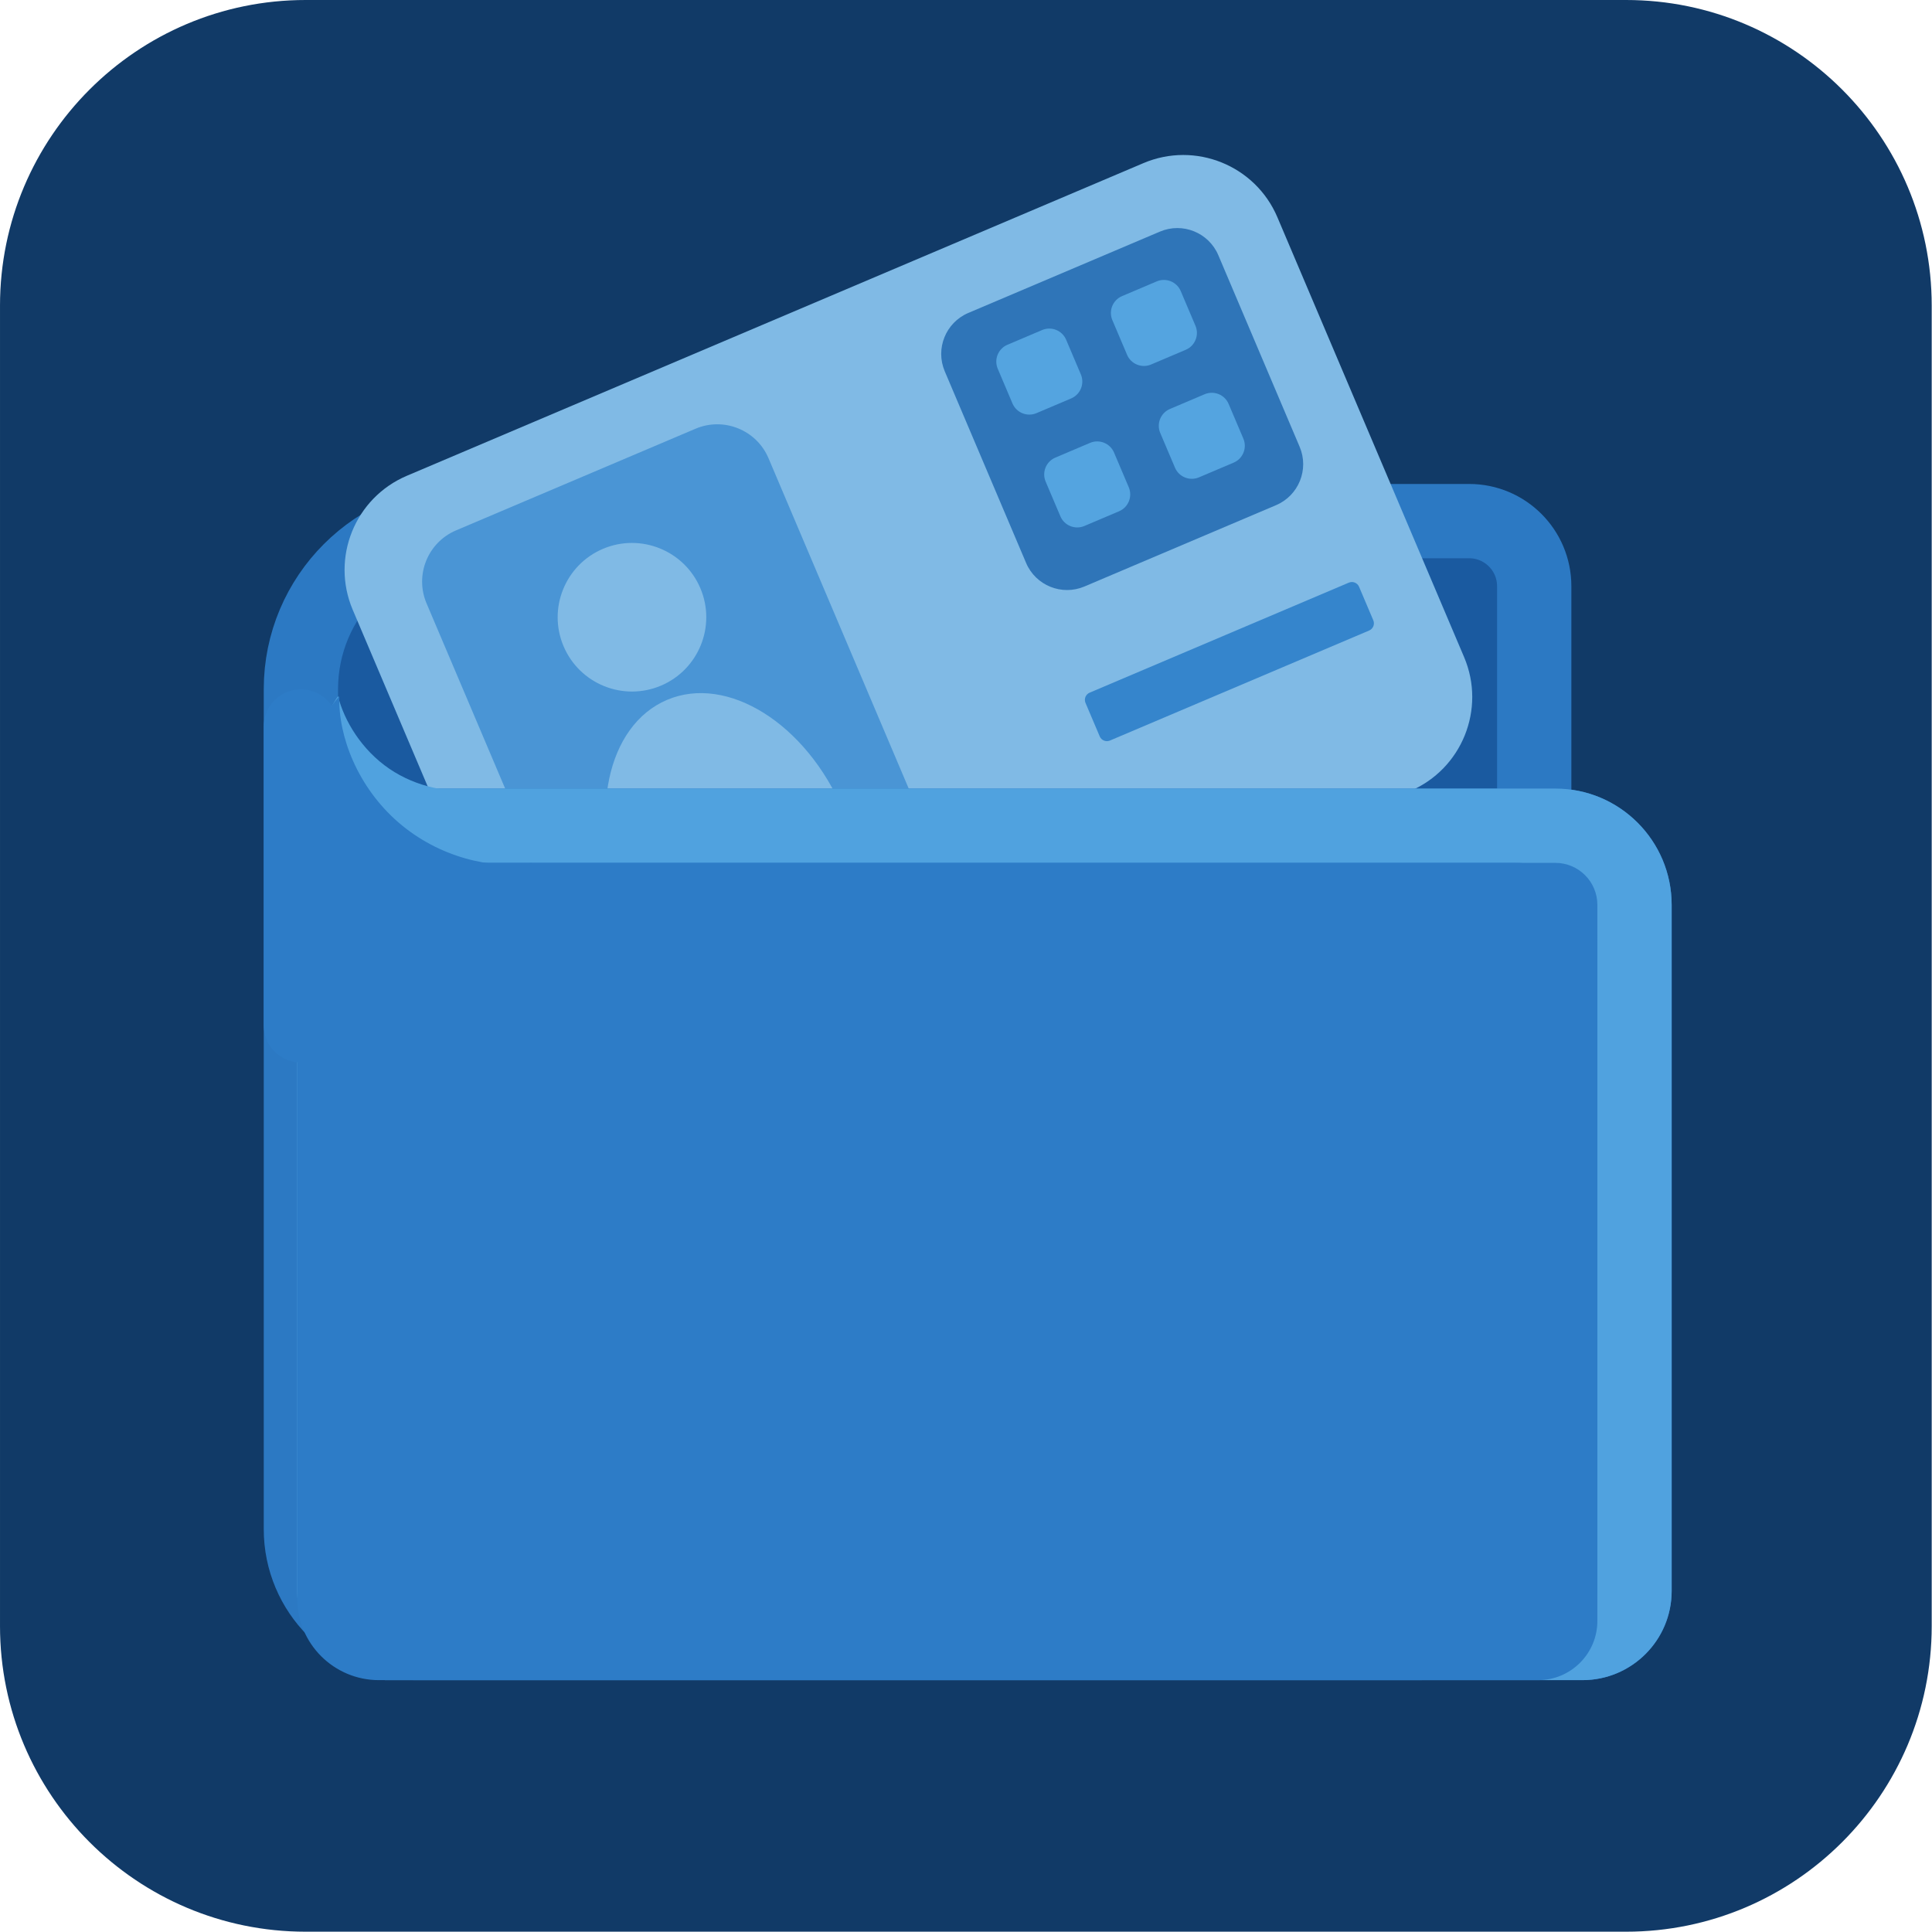
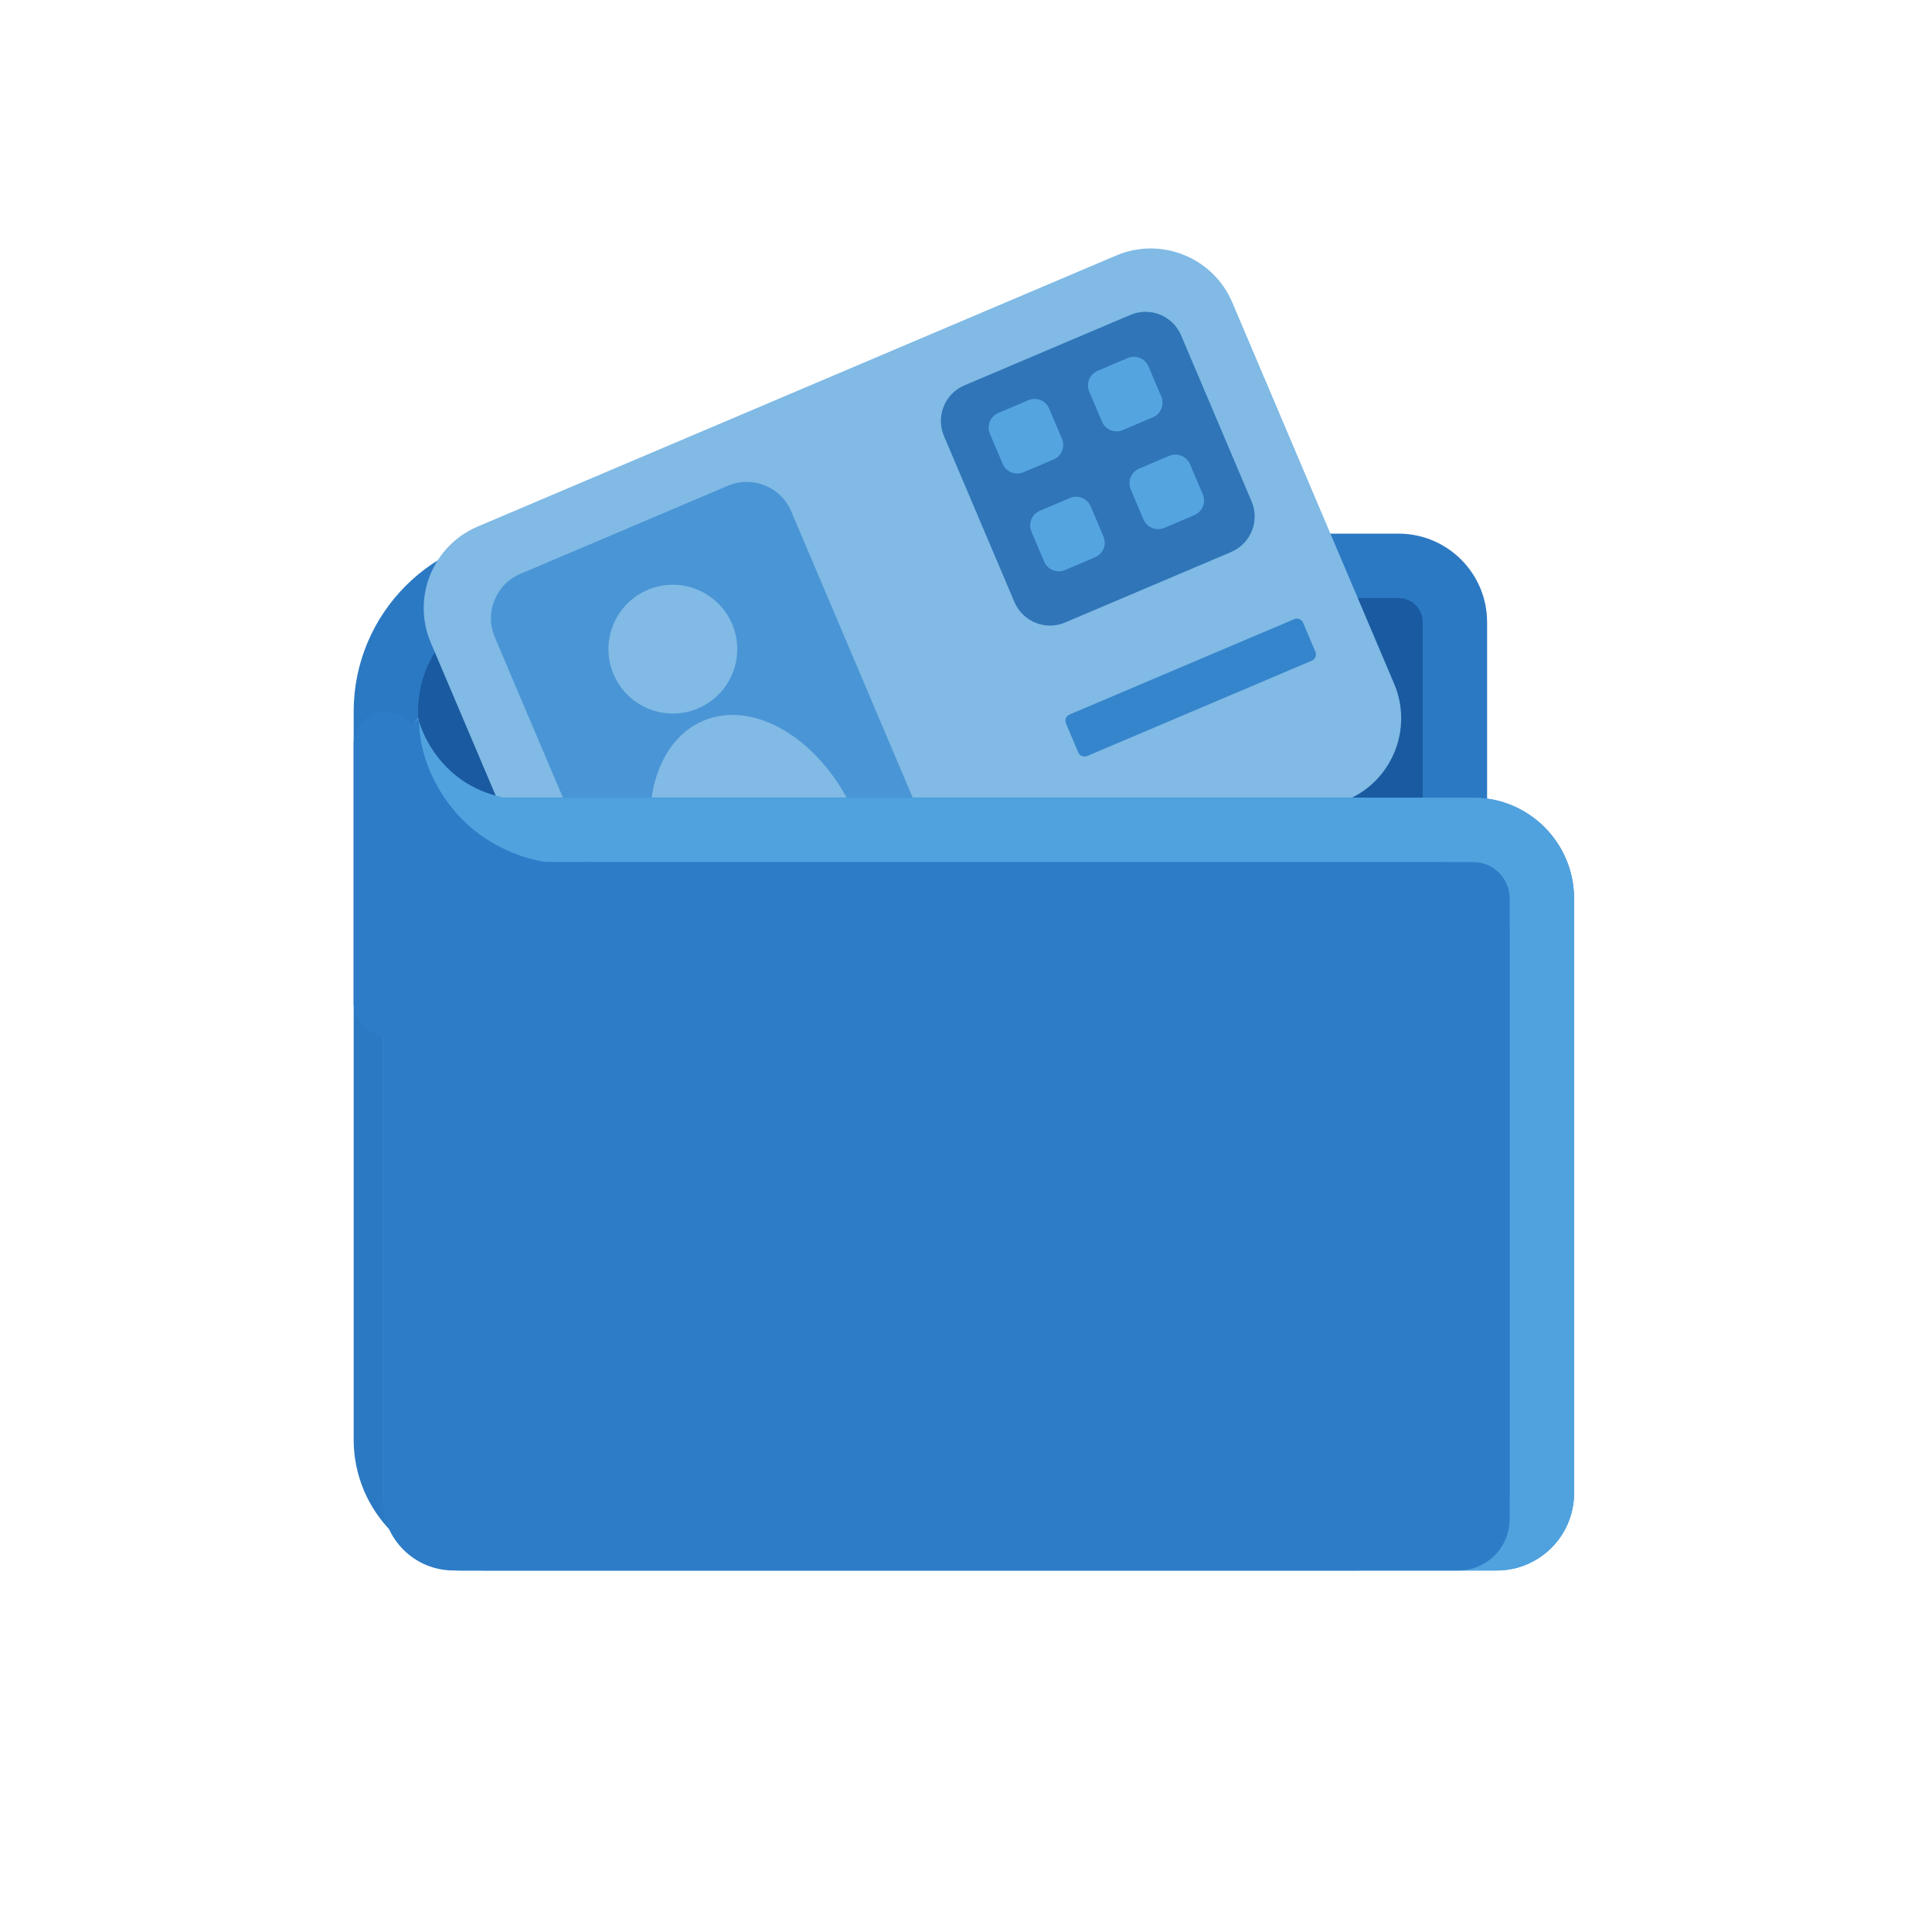
- <svg xmlns="http://www.w3.org/2000/svg" width="100%" height="100%" viewBox="0 0 2167 2167" version="1.1" xml:space="preserve" style="fill-rule:evenodd;clip-rule:evenodd;stroke-linecap:round;stroke-linejoin:round;stroke-miterlimit:1.5;">
+ <svg xmlns="http://www.w3.org/2000/svg" width="100%" height="100%" viewBox="0 0 2500 2500" version="1.1" xml:space="preserve" style="fill-rule:evenodd;clip-rule:evenodd;stroke-linecap:round;stroke-linejoin:round;stroke-miterlimit:1.5;">
  <g id="icon">
-     <path id="bkgrnd" d="M2166.67,342.807l-0,1481.05c-0,189.2 -153.607,342.807 -342.807,342.807l-1481.05,-0c-189.2,-0 -342.807,-153.607 -342.807,-342.807l0,-1481.05c0,-189.2 153.607,-342.807 342.807,-342.807l1481.05,-0c189.2,-0 342.807,153.607 342.807,342.807Z" style="fill:#113a67;" />
    <g id="wallet">
-       <path id="wallet-back" d="M1720.83,657.443l0,1057.73c0,70.456 -57.201,127.657 -127.657,127.657l-1128.02,0c-70.456,0 -127.657,-57.201 -127.657,-127.657l0,-942.23c0,-104.006 84.44,-188.446 188.446,-188.446l1121.94,-0c40.261,-0 72.947,32.686 72.947,72.947Z" style="fill:#1a5aa0;stroke:#2c79c3;stroke-width:83.33px;" />
+       <path id="wallet-back" d="M1882.64,805.128l-0,1057.73c-0,70.456 -57.201,127.657 -127.657,127.657l-1128.02,0c-70.456,0 -127.657,-57.201 -127.657,-127.657l-0,-942.23c-0,-104.006 84.439,-188.446 188.446,-188.446l1121.94,-0c40.26,-0 72.947,32.686 72.947,72.947Z" style="fill:#1a5aa0;stroke:#2c79c3;stroke-width:83.33px;" />
      <g id="cc">
-         <path id="cc1" d="M1432.77,243.674l209.435,493.396c24.712,58.219 -2.491,125.548 -60.709,150.261l-826.19,350.696c-58.218,24.713 -125.548,-2.49 -150.26,-60.709l-209.435,-493.397c-24.712,-58.218 2.491,-125.548 60.709,-150.26l826.19,-350.697c58.219,-24.712 125.548,2.491 150.26,60.71Z" style="fill:#80bae5;" />
+         <path id="cc1" d="M1594.58,391.359l209.434,493.396c24.713,58.219 -2.49,125.548 -60.709,150.261l-826.189,350.696c-58.219,24.713 -125.548,-2.49 -150.261,-60.709l-209.434,-493.396c-24.712,-58.219 2.49,-125.549 60.709,-150.261l826.189,-350.696c58.219,-24.713 125.549,2.49 150.261,60.709Z" style="fill:#80bae5;" />
        <g id="logo">
-           <path id="logo1" d="M1366.5,286.214l91.233,214.933c10.765,25.361 -1.085,54.691 -26.446,65.456l-214.933,91.234c-25.361,10.765 -54.691,-1.085 -65.456,-26.446l-91.233,-214.933c-10.766,-25.361 1.085,-54.691 26.446,-65.456l214.932,-91.234c25.361,-10.765 54.691,1.085 65.457,26.446Z" style="fill:#2f75b8;" />
-           <path id="dot" d="M1378.08,453.063l16.516,38.91c4.428,10.431 -0.446,22.494 -10.877,26.922l-38.91,16.516c-10.431,4.428 -22.494,-0.446 -26.921,-10.877l-16.517,-38.91c-4.427,-10.431 0.446,-22.494 10.877,-26.921l38.91,-16.517c10.431,-4.427 22.494,0.446 26.922,10.877Z" style="fill:#54a4e0;" />
-           <path id="dot1" d="M1249.55,507.622l16.517,38.91c4.427,10.431 -0.447,22.494 -10.877,26.921l-38.911,16.517c-10.43,4.427 -22.494,-0.446 -26.921,-10.877l-16.517,-38.91c-4.427,-10.431 0.447,-22.494 10.877,-26.922l38.911,-16.516c10.43,-4.428 22.494,0.446 26.921,10.877Z" style="fill:#54a4e0;" />
-           <path id="dot2" d="M1324.36,326.494l16.517,38.91c4.427,10.431 -0.446,22.494 -10.877,26.922l-38.91,16.516c-10.431,4.428 -22.494,-0.446 -26.922,-10.877l-16.516,-38.91c-4.428,-10.431 0.446,-22.494 10.877,-26.922l38.91,-16.516c10.431,-4.428 22.494,0.446 26.921,10.877Z" style="fill:#54a4e0;" />
-           <path id="dot3" d="M1195.82,381.052l16.516,38.91c4.428,10.431 -0.446,22.494 -10.877,26.922l-38.91,16.516c-10.431,4.428 -22.494,-0.446 -26.922,-10.877l-16.516,-38.91c-4.428,-10.431 0.446,-22.494 10.877,-26.921l38.91,-16.517c10.431,-4.427 22.494,0.446 26.922,10.877Z" style="fill:#54a4e0;" />
+           <path id="logo1" d="M1528.3,433.9l91.234,214.932c10.765,25.361 -1.085,54.691 -26.446,65.456l-214.933,91.234c-25.361,10.765 -54.691,-1.085 -65.456,-26.446l-91.234,-214.933c-10.765,-25.361 1.085,-54.691 26.446,-65.456l214.933,-91.234c25.361,-10.765 54.691,1.085 65.456,26.447Z" style="fill:#2f75b8;" />
+           <path id="dot" d="M1539.89,600.748l16.517,38.911c4.427,10.43 -0.446,22.494 -10.877,26.921l-38.91,16.517c-10.431,4.427 -22.494,-0.447 -26.922,-10.877l-16.516,-38.911c-4.428,-10.43 0.446,-22.494 10.877,-26.921l38.91,-16.517c10.431,-4.427 22.494,0.447 26.921,10.877Z" style="fill:#54a4e0;" />
+           <path id="dot1" d="M1411.36,655.307l16.516,38.91c4.428,10.431 -0.446,22.494 -10.877,26.922l-38.91,16.516c-10.431,4.428 -22.494,-0.446 -26.922,-10.877l-16.516,-38.91c-4.428,-10.431 0.446,-22.494 10.877,-26.922l38.91,-16.516c10.431,-4.428 22.494,0.446 26.922,10.877Z" style="fill:#54a4e0;" />
+           <path id="dot2" d="M1486.16,474.179l16.516,38.91c4.428,10.431 -0.446,22.494 -10.877,26.922l-38.91,16.516c-10.431,4.428 -22.494,-0.446 -26.921,-10.877l-16.517,-38.91c-4.427,-10.431 0.446,-22.494 10.877,-26.922l38.91,-16.516c10.431,-4.428 22.494,0.446 26.922,10.877Z" style="fill:#54a4e0;" />
+           <path id="dot3" d="M1357.63,528.737l16.517,38.911c4.427,10.43 -0.447,22.494 -10.877,26.921l-38.911,16.517c-10.43,4.427 -22.494,-0.447 -26.921,-10.877l-16.517,-38.911c-4.427,-10.43 0.447,-22.494 10.877,-26.921l38.911,-16.517c10.43,-4.427 22.494,0.447 26.921,10.877Z" style="fill:#54a4e0;" />
        </g>
-         <path id="foto" d="M861.973,513.929l188.932,445.096c13.457,31.701 -1.356,68.364 -33.057,81.82l-268.666,114.042c-31.702,13.457 -68.364,-1.356 -81.821,-33.057l-188.932,-445.096c-13.456,-31.702 1.357,-68.364 33.058,-81.821l268.666,-114.041c31.701,-13.457 68.364,1.356 81.82,33.057Z" style="fill:#4a95d5;" />
+         <path id="foto" d="M1023.78,661.614l188.932,445.096c13.456,31.702 -1.357,68.364 -33.058,81.821l-268.666,114.041c-31.701,13.457 -68.364,-1.356 -81.82,-33.057l-188.932,-445.096c-13.457,-31.702 1.356,-68.364 33.057,-81.82l268.666,-114.042c31.702,-13.457 68.364,1.356 81.821,33.057Z" style="fill:#4a95d5;" />
        <clipPath id="_clip1">
-           <path d="M861.973,513.929l188.932,445.096c13.457,31.701 -1.356,68.364 -33.057,81.82l-268.666,114.042c-31.702,13.457 -68.364,-1.356 -81.821,-33.057l-188.932,-445.096c-13.456,-31.702 1.357,-68.364 33.058,-81.821l268.666,-114.041c31.701,-13.457 68.364,1.356 81.82,33.057Z" />
+           <path d="M1023.78,661.614l188.932,445.096c13.456,31.702 -1.357,68.364 -33.058,81.821l-268.666,114.041c-31.701,13.457 -68.364,-1.356 -81.82,-33.057l-188.932,-445.096c-13.457,-31.702 1.356,-68.364 33.057,-81.82l268.666,-114.042c31.702,-13.457 68.364,1.356 81.821,33.057Z" />
        </clipPath>
        <g clip-path="url(#_clip1)">
-           <path d="M676.281,615.609c42.337,-17.971 91.299,1.811 109.27,44.148c17.971,42.336 -1.811,91.298 -44.148,109.269c-42.336,17.971 -91.299,-1.811 -109.269,-44.147c-17.971,-42.337 1.811,-91.299 44.147,-109.27Z" style="fill:#80bae5;" />
-           <path d="M966.596,1004.02l-212.582,90.236c-22.135,-22.197 -40.696,-50.156 -53.816,-81.066c-41.254,-97.188 -19.751,-199.436 47.987,-228.189c67.739,-28.754 156.227,26.806 197.481,123.994c13.12,30.91 20.339,63.683 20.93,95.025Z" style="fill:#80bae5;" />
+           <path d="M838.087,763.294c42.337,-17.971 91.299,1.811 109.27,44.148c17.97,42.337 -1.811,91.299 -44.148,109.269c-42.337,17.971 -91.299,-1.811 -109.27,-44.147c-17.971,-42.337 1.811,-91.299 44.148,-109.27Z" style="fill:#80bae5;" />
+           <path d="M1128.4,1151.71l-212.581,90.236c-22.135,-22.197 -40.696,-50.156 -53.817,-81.066c-41.253,-97.188 -19.751,-199.436 47.988,-228.189c67.739,-28.753 156.227,26.806 197.48,123.994c13.121,30.91 20.339,63.684 20.93,95.025Z" style="fill:#80bae5;" />
        </g>
-         <path id="brand" d="M1524.37,658.135l15.966,37.613c1.884,4.438 -0.19,9.571 -4.628,11.455l-290.752,123.417c-4.438,1.884 -9.571,-0.19 -11.455,-4.628l-15.966,-37.614c-1.883,-4.438 0.19,-9.57 4.629,-11.454l290.752,-123.417c4.438,-1.884 9.571,0.19 11.454,4.628Z" style="fill:#3585cc;" />
+         <path id="brand" d="M1686.17,805.82l15.966,37.613c1.884,4.438 -0.19,9.571 -4.628,11.455l-290.752,123.417c-4.438,1.884 -9.571,-0.19 -11.455,-4.628l-15.966,-37.613c-1.884,-4.439 0.19,-9.571 4.628,-11.455l290.752,-123.417c4.438,-1.884 9.571,0.19 11.455,4.628Z" style="fill:#3585cc;" />
      </g>
-       <path id="wallet-front" d="M1875,1014.93l-0,769.565c-0,55.191 -44.808,100 -100,100l-1341.67,-0c-55.191,-0 -100,-44.809 -100,-100l0,-900l1411.23,-0c71.989,-0 130.435,58.446 130.435,130.435Z" style="fill:#2d7cc7;" />
-       <path d="M1875,1014.93l-0,769.565c-0,55.191 -44.808,100 -100,100l-1341.67,-0c-55.191,-0 -100,-44.809 -100,-100l0,-900l1411.23,-0c71.989,-0 130.435,58.446 130.435,130.435Zm-83.333,-0.001c-0,-25.995 -21.106,-47.101 -47.102,-47.101l-1327.9,0l-0,816.667c-0,9.198 7.468,16.666 16.666,16.666l1341.67,0c9.199,0 16.667,-7.468 16.667,-16.666l-0,-769.566Z" style="fill:#50a2df;" />
-       <path id="wallet-front1" d="M1791.67,1059.5l-0,758.575c-0,36.661 -29.764,66.425 -66.425,66.425l-1300.24,-0c-50.592,-0 -91.667,-41.075 -91.667,-91.667l0,-825l1366.67,0c50.592,0 91.667,41.075 91.667,91.667Z" style="fill:#2d7cc7;" />
+       <path id="wallet-front" d="M2036.81,1162.62l-0,769.565c-0,55.191 -44.809,100 -100,100l-1341.67,-0c-55.192,-0 -100,-44.809 -100,-100l-0,-900l1411.23,-0c71.989,-0 130.435,58.446 130.435,130.435Z" style="fill:#2d7cc7;" />
+       <path d="M2036.81,1162.62l-0,769.565c-0,55.191 -44.809,100 -100,100l-1341.67,-0c-55.192,-0 -100,-44.809 -100,-100l-0,-900l1411.23,-0c71.989,-0 130.435,58.446 130.435,130.435Zm-83.334,-0c0,-25.996 -21.105,-47.102 -47.101,-47.102l-1327.9,0l0,816.667c0,9.199 7.468,16.667 16.667,16.667l1341.67,-0c9.198,-0 16.666,-7.468 16.666,-16.667l0,-769.565Z" style="fill:#50a2df;" />
+       <path id="wallet-front1" d="M1953.47,1207.18l0,758.575c0,36.661 -29.764,66.425 -66.425,66.425l-1300.24,-0c-50.593,-0 -91.667,-41.075 -91.667,-91.667l-0,-825l1366.67,0c50.592,0 91.666,41.075 91.666,91.667Z" style="fill:#2d7cc7;" />
    </g>
-     <path d="M337.5,814.839l0,335.161" style="fill:none;stroke:#2d7cc7;stroke-width:83.33px;" />
-     <path d="M379.107,780.851c7.18,28.149 26.77,60.39 57.55,81.387c30.781,20.998 67.946,27.473 96.774,23.888c-36.08,52.891 -99.948,72.245 -142.535,43.194c-42.587,-29.052 -47.87,-95.578 -11.789,-148.469Z" style="fill:#50a2df;" />
-     <path d="M380.614,780.851c-1.45,45.168 20.795,102.147 66.184,141.504c45.389,39.357 104.944,53.306 149.451,45.474c-57.307,66.09 -152.145,77.857 -211.651,26.259c-59.506,-51.598 -61.291,-147.146 -3.984,-213.237Z" style="fill:#2d7cc7;" />
+     <path d="M499.306,962.524l-0,335.161" style="fill:none;stroke:#2d7cc7;stroke-width:83.33px;" />
+     <path d="M540.912,928.536c7.181,28.15 26.77,60.39 57.551,81.387c30.78,20.998 67.945,27.474 96.774,23.889c-36.08,52.89 -99.948,72.245 -142.535,43.193c-42.587,-29.051 -47.87,-95.578 -11.79,-148.469Z" style="fill:#50a2df;" />
+     <path d="M542.419,928.536c-1.449,45.168 20.796,102.147 66.184,141.504c45.389,39.357 104.945,53.307 149.452,45.474c-57.307,66.091 -152.145,77.857 -211.651,26.259c-59.507,-51.598 -61.292,-147.146 -3.985,-213.237Z" style="fill:#2d7cc7;" />
  </g>
</svg>
